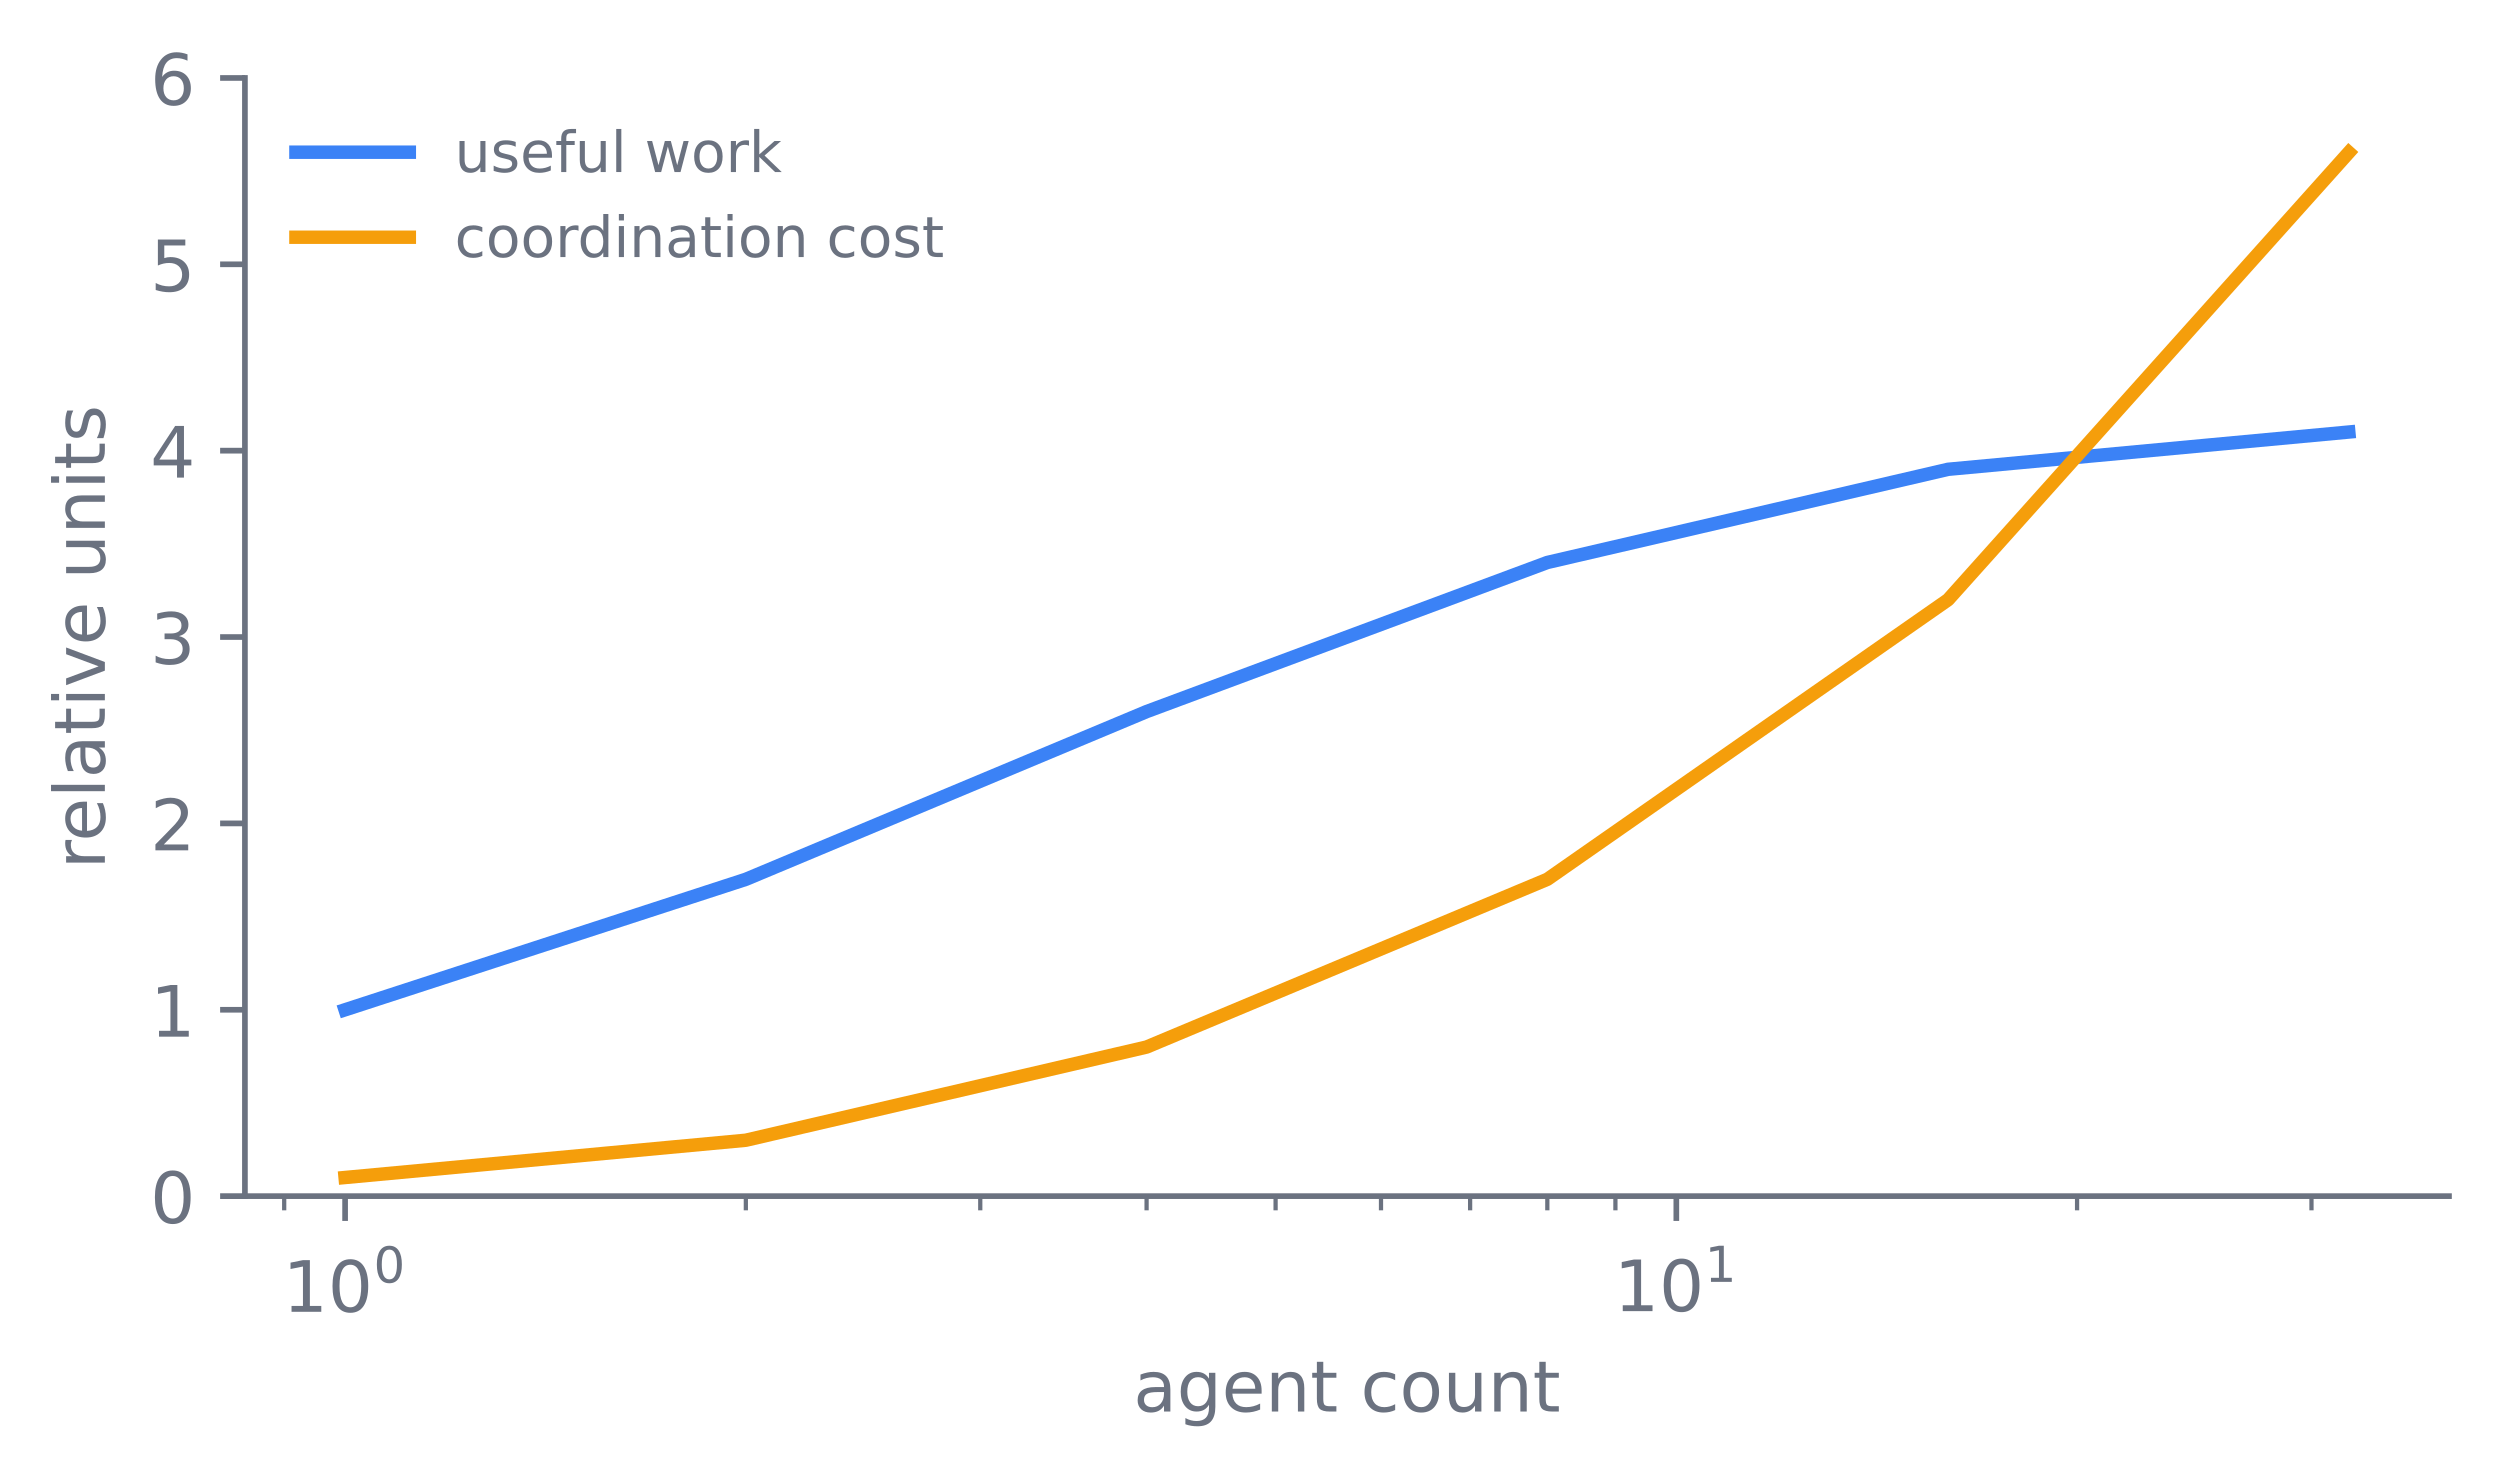
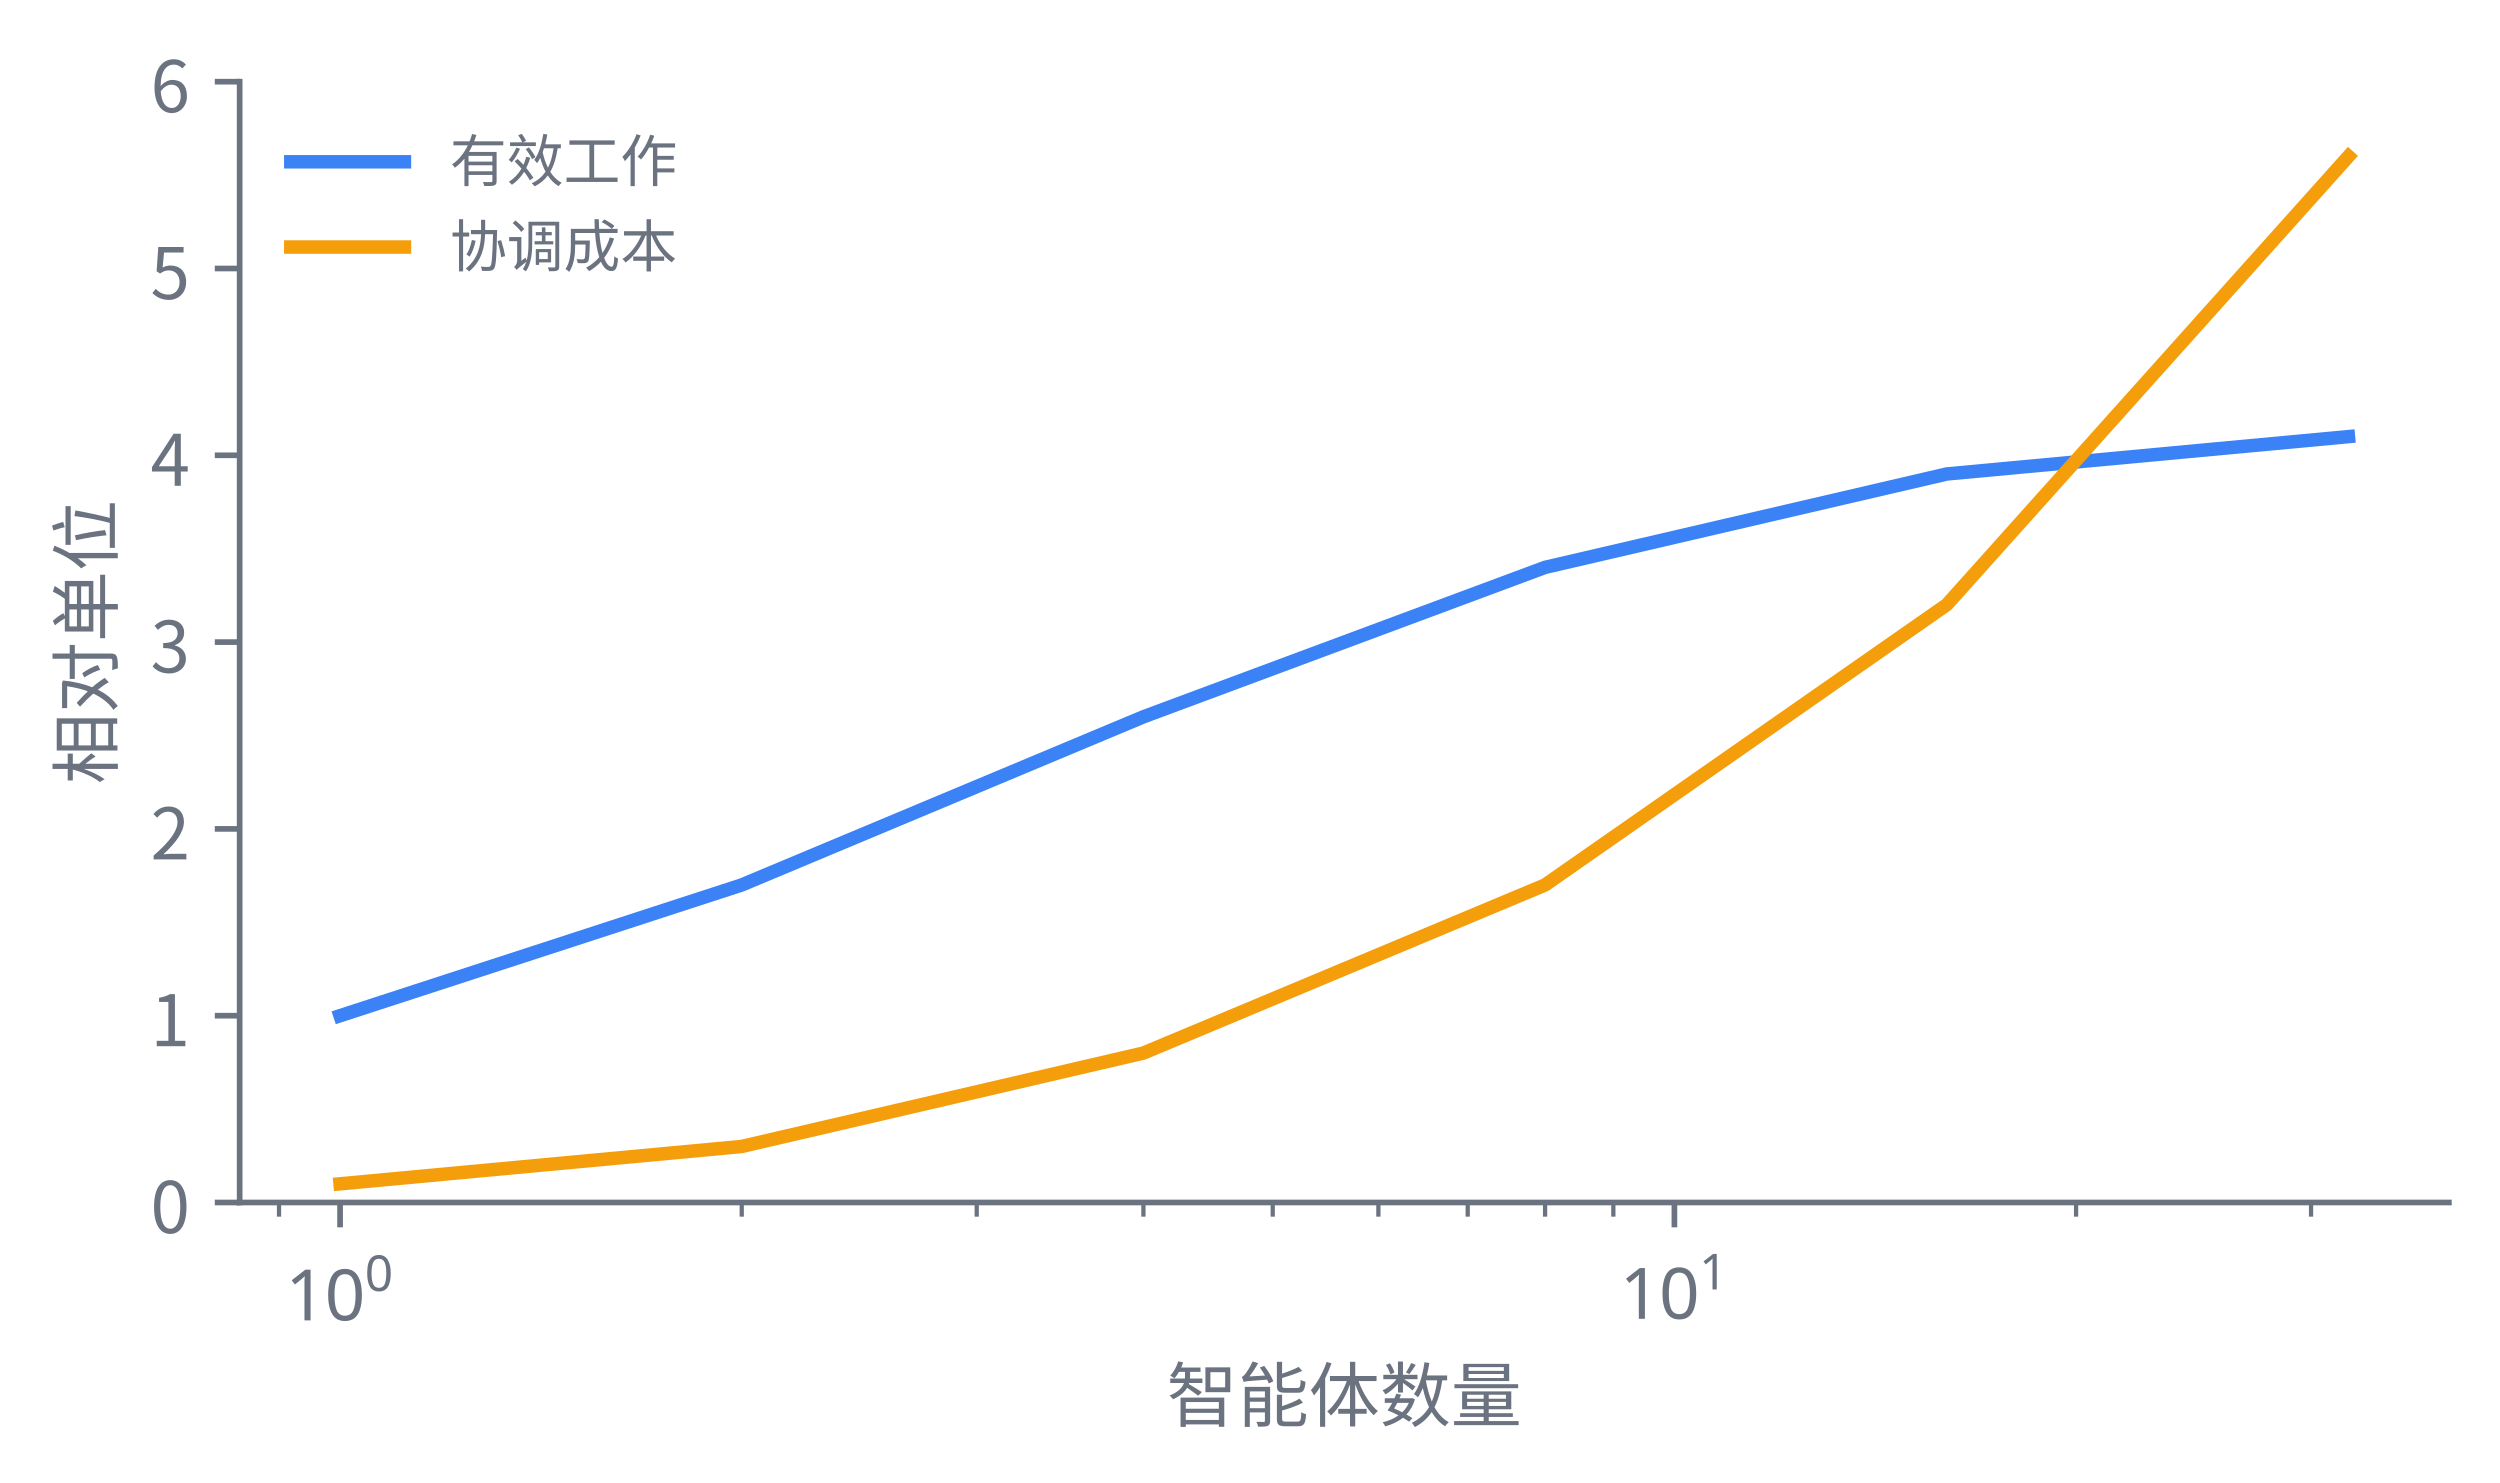
- <svg xmlns="http://www.w3.org/2000/svg" xmlns:xlink="http://www.w3.org/1999/xlink" width="352.8pt" height="208.8pt" viewBox="0 0 352.8 208.8" version="1.1">
+ <svg xmlns="http://www.w3.org/2000/svg" xmlns:xlink="http://www.w3.org/1999/xlink" width="351.977pt" height="208.699pt" viewBox="0 0 351.977 208.699" version="1.1">
  <defs>
    <style type="text/css">*{stroke-linejoin: round; stroke-linecap: butt}</style>
  </defs>
  <g id="figure_1">
    <g id="patch_1">
-       <path d="M 0 208.8  L 352.8 208.8  L 352.8 0  L 0 0  L 0 208.8  z " style="fill: none" />
+       <path d="M 0 208.699  L 351.977 208.699  L 351.977 0  L 0 0  L 0 208.699  z " style="fill: none" />
    </g>
    <g id="axes_1">
      <g id="patch_2">
-         <path d="M 34.563 168.798  L 345.6 168.798  L 345.6 10.999  L 34.563 10.999  L 34.563 168.798  z " style="fill: none" />
+         <path d="M 33.741 169.299  L 344.777 169.299  L 344.777 11.5  L 33.741 11.5  L 33.741 169.299  z " style="fill: none" />
      </g>
      <g id="matplotlib.axis_1">
        <g id="xtick_1">
          <g id="line2d_1">
            <defs>
-               <path id="mbbdcea13b1" d="M 0 0  L 0 3.5  " style="stroke: #6b7280; stroke-width: 0.8" />
+               <path id="m02c5853811" d="M 0 0  L 0 3.5  " style="stroke: #6b7280; stroke-width: 0.8" />
            </defs>
            <g>
-               <use xlink:href="#mbbdcea13b1" x="48.701" y="168.798" style="fill: #6b7280; stroke: #6b7280; stroke-width: 0.8" />
+               <use xlink:href="#m02c5853811" x="47.879" y="169.299" style="fill: #6b7280; stroke: #6b7280; stroke-width: 0.8" />
            </g>
          </g>
          <g id="text_1">
-             <g style="fill: #6b7280" transform="translate(39.90131 185.1977) scale(0.1 -0.1)">
-               <defs>
-                 <path id="DejaVuSans-14" d="M 794 531  L 1825 531  L 1825 4091  L 703 3866  L 703 4441  L 1819 4666  L 2450 4666  L 2450 531  L 3481 531  L 3481 0  L 794 0  L 794 531  z " transform="scale(0.015625)" />
-                 <path id="DejaVuSans-13" d="M 2034 4250  Q 1547 4250 1301 3770  Q 1056 3291 1056 2328  Q 1056 1369 1301 889  Q 1547 409 2034 409  Q 2525 409 2770 889  Q 3016 1369 3016 2328  Q 3016 3291 2770 3770  Q 2525 4250 2034 4250  z M 2034 4750  Q 2819 4750 3233 4129  Q 3647 3509 3647 2328  Q 3647 1150 3233 529  Q 2819 -91 2034 -91  Q 1250 -91 836 529  Q 422 1150 422 2328  Q 422 3509 836 4129  Q 1250 4750 2034 4750  z " transform="scale(0.015625)" />
-               </defs>
-               <use xlink:href="#DejaVuSans-14" transform="translate(0 0.746875)" />
-               <use xlink:href="#DejaVuSans-13" transform="translate(63.62305 0.746875)" />
-               <use xlink:href="#DejaVuSans-13" transform="translate(128.2031 42.04688) scale(0.7)" />
+             <g style="fill: #6b7280" transform="translate(40.17866 186.0988)">
+               <text>
+                 <tspan x="0" y="-0.204" style="font-size: 10px; font-family: 'Heiti SC'; fill: #6b7280">1</tspan>
+                 <tspan x="5.54" y="-0.204" style="font-size: 10px; font-family: 'Heiti SC'; fill: #6b7280">0</tspan>
+                 <tspan x="11.176" y="-4.334" style="font-size: 7px; font-family: 'Heiti SC'; fill: #6b7280">0</tspan>
+               </text>
            </g>
          </g>
        </g>
        <g id="xtick_2">
          <g id="line2d_2">
            <g>
-               <use xlink:href="#mbbdcea13b1" x="236.563" y="168.798" style="fill: #6b7280; stroke: #6b7280; stroke-width: 0.8" />
+               <use xlink:href="#m02c5853811" x="235.741" y="169.299" style="fill: #6b7280; stroke: #6b7280; stroke-width: 0.8" />
            </g>
          </g>
          <g id="text_2">
-             <g style="fill: #6b7280" transform="translate(227.7634 185.0977) scale(0.1 -0.1)">
-               <use xlink:href="#DejaVuSans-14" transform="translate(0 0.665625)" />
-               <use xlink:href="#DejaVuSans-13" transform="translate(63.62305 0.665625)" />
-               <use xlink:href="#DejaVuSans-14" transform="translate(128.2031 41.96563) scale(0.7)" />
+             <g style="fill: #6b7280" transform="translate(228.0408 185.9988)">
+               <text>
+                 <tspan x="0" y="-0.325" style="font-size: 10px; font-family: 'Heiti SC'; fill: #6b7280">1</tspan>
+                 <tspan x="5.54" y="-0.325" style="font-size: 10px; font-family: 'Heiti SC'; fill: #6b7280">0</tspan>
+                 <tspan x="11.176" y="-4.455" style="font-size: 7px; font-family: 'Heiti SC'; fill: #6b7280">1</tspan>
+               </text>
            </g>
          </g>
        </g>
        <g id="xtick_3">
          <g id="line2d_3">
            <defs>
-               <path id="m5a3cbc19f8" d="M 0 0  L 0 2  " style="stroke: #6b7280; stroke-width: 0.6" />
+               <path id="m0f5b519bb9" d="M 0 0  L 0 2  " style="stroke: #6b7280; stroke-width: 0.6" />
            </defs>
            <g>
-               <use xlink:href="#m5a3cbc19f8" x="40.105" y="168.798" style="fill: #6b7280; stroke: #6b7280; stroke-width: 0.6" />
+               <use xlink:href="#m0f5b519bb9" x="39.283" y="169.299" style="fill: #6b7280; stroke: #6b7280; stroke-width: 0.6" />
            </g>
          </g>
        </g>
        <g id="xtick_4">
          <g id="line2d_4">
            <g>
-               <use xlink:href="#m5a3cbc19f8" x="105.253" y="168.798" style="fill: #6b7280; stroke: #6b7280; stroke-width: 0.6" />
+               <use xlink:href="#m0f5b519bb9" x="104.431" y="169.299" style="fill: #6b7280; stroke: #6b7280; stroke-width: 0.6" />
            </g>
          </g>
        </g>
        <g id="xtick_5">
          <g id="line2d_5">
            <g>
-               <use xlink:href="#m5a3cbc19f8" x="138.334" y="168.798" style="fill: #6b7280; stroke: #6b7280; stroke-width: 0.6" />
+               <use xlink:href="#m0f5b519bb9" x="137.512" y="169.299" style="fill: #6b7280; stroke: #6b7280; stroke-width: 0.6" />
            </g>
          </g>
        </g>
        <g id="xtick_6">
          <g id="line2d_6">
            <g>
-               <use xlink:href="#m5a3cbc19f8" x="161.806" y="168.798" style="fill: #6b7280; stroke: #6b7280; stroke-width: 0.6" />
+               <use xlink:href="#m0f5b519bb9" x="160.983" y="169.299" style="fill: #6b7280; stroke: #6b7280; stroke-width: 0.6" />
            </g>
          </g>
        </g>
        <g id="xtick_7">
          <g id="line2d_7">
            <g>
-               <use xlink:href="#m5a3cbc19f8" x="180.011" y="168.798" style="fill: #6b7280; stroke: #6b7280; stroke-width: 0.6" />
+               <use xlink:href="#m0f5b519bb9" x="179.189" y="169.299" style="fill: #6b7280; stroke: #6b7280; stroke-width: 0.6" />
            </g>
          </g>
        </g>
        <g id="xtick_8">
          <g id="line2d_8">
            <g>
-               <use xlink:href="#m5a3cbc19f8" x="194.886" y="168.798" style="fill: #6b7280; stroke: #6b7280; stroke-width: 0.6" />
+               <use xlink:href="#m0f5b519bb9" x="194.064" y="169.299" style="fill: #6b7280; stroke: #6b7280; stroke-width: 0.6" />
            </g>
          </g>
        </g>
        <g id="xtick_9">
          <g id="line2d_9">
            <g>
-               <use xlink:href="#m5a3cbc19f8" x="207.463" y="168.798" style="fill: #6b7280; stroke: #6b7280; stroke-width: 0.6" />
+               <use xlink:href="#m0f5b519bb9" x="206.641" y="169.299" style="fill: #6b7280; stroke: #6b7280; stroke-width: 0.6" />
            </g>
          </g>
        </g>
        <g id="xtick_10">
          <g id="line2d_10">
            <g>
-               <use xlink:href="#m5a3cbc19f8" x="218.358" y="168.798" style="fill: #6b7280; stroke: #6b7280; stroke-width: 0.6" />
+               <use xlink:href="#m0f5b519bb9" x="217.535" y="169.299" style="fill: #6b7280; stroke: #6b7280; stroke-width: 0.6" />
            </g>
          </g>
        </g>
        <g id="xtick_11">
          <g id="line2d_11">
            <g>
-               <use xlink:href="#m5a3cbc19f8" x="227.967" y="168.798" style="fill: #6b7280; stroke: #6b7280; stroke-width: 0.6" />
+               <use xlink:href="#m0f5b519bb9" x="227.145" y="169.299" style="fill: #6b7280; stroke: #6b7280; stroke-width: 0.6" />
            </g>
          </g>
        </g>
        <g id="xtick_12">
          <g id="line2d_12">
            <g>
-               <use xlink:href="#m5a3cbc19f8" x="293.116" y="168.798" style="fill: #6b7280; stroke: #6b7280; stroke-width: 0.6" />
+               <use xlink:href="#m0f5b519bb9" x="292.293" y="169.299" style="fill: #6b7280; stroke: #6b7280; stroke-width: 0.6" />
            </g>
          </g>
        </g>
        <g id="xtick_13">
          <g id="line2d_13">
            <g>
-               <use xlink:href="#m5a3cbc19f8" x="326.196" y="168.798" style="fill: #6b7280; stroke: #6b7280; stroke-width: 0.6" />
+               <use xlink:href="#m0f5b519bb9" x="325.374" y="169.299" style="fill: #6b7280; stroke: #6b7280; stroke-width: 0.6" />
            </g>
          </g>
        </g>
        <g id="text_3">
-           <g style="fill: #6b7280" transform="translate(159.9426 199.1977) scale(0.1 -0.1)">
-             <defs>
-               <path id="DejaVuSans-44" d="M 2194 1759  Q 1497 1759 1228 1600  Q 959 1441 959 1056  Q 959 750 1161 570  Q 1363 391 1709 391  Q 2188 391 2477 730  Q 2766 1069 2766 1631  L 2766 1759  L 2194 1759  z M 3341 1997  L 3341 0  L 2766 0  L 2766 531  Q 2569 213 2275 61  Q 1981 -91 1556 -91  Q 1019 -91 701 211  Q 384 513 384 1019  Q 384 1609 779 1909  Q 1175 2209 1959 2209  L 2766 2209  L 2766 2266  Q 2766 2663 2505 2880  Q 2244 3097 1772 3097  Q 1472 3097 1187 3025  Q 903 2953 641 2809  L 641 3341  Q 956 3463 1253 3523  Q 1550 3584 1831 3584  Q 2591 3584 2966 3190  Q 3341 2797 3341 1997  z " transform="scale(0.015625)" />
-               <path id="DejaVuSans-4a" d="M 2906 1791  Q 2906 2416 2648 2759  Q 2391 3103 1925 3103  Q 1463 3103 1205 2759  Q 947 2416 947 1791  Q 947 1169 1205 825  Q 1463 481 1925 481  Q 2391 481 2648 825  Q 2906 1169 2906 1791  z M 3481 434  Q 3481 -459 3084 -895  Q 2688 -1331 1869 -1331  Q 1566 -1331 1297 -1286  Q 1028 -1241 775 -1147  L 775 -588  Q 1028 -725 1275 -790  Q 1522 -856 1778 -856  Q 2344 -856 2625 -561  Q 2906 -266 2906 331  L 2906 616  Q 2728 306 2450 153  Q 2172 0 1784 0  Q 1141 0 747 490  Q 353 981 353 1791  Q 353 2603 747 3093  Q 1141 3584 1784 3584  Q 2172 3584 2450 3431  Q 2728 3278 2906 2969  L 2906 3500  L 3481 3500  L 3481 434  z " transform="scale(0.015625)" />
-               <path id="DejaVuSans-48" d="M 3597 1894  L 3597 1613  L 953 1613  Q 991 1019 1311 708  Q 1631 397 2203 397  Q 2534 397 2845 478  Q 3156 559 3463 722  L 3463 178  Q 3153 47 2828 -22  Q 2503 -91 2169 -91  Q 1331 -91 842 396  Q 353 884 353 1716  Q 353 2575 817 3079  Q 1281 3584 2069 3584  Q 2775 3584 3186 3129  Q 3597 2675 3597 1894  z M 3022 2063  Q 3016 2534 2758 2815  Q 2500 3097 2075 3097  Q 1594 3097 1305 2825  Q 1016 2553 972 2059  L 3022 2063  z " transform="scale(0.015625)" />
-               <path id="DejaVuSans-51" d="M 3513 2113  L 3513 0  L 2938 0  L 2938 2094  Q 2938 2591 2744 2837  Q 2550 3084 2163 3084  Q 1697 3084 1428 2787  Q 1159 2491 1159 1978  L 1159 0  L 581 0  L 581 3500  L 1159 3500  L 1159 2956  Q 1366 3272 1645 3428  Q 1925 3584 2291 3584  Q 2894 3584 3203 3211  Q 3513 2838 3513 2113  z " transform="scale(0.015625)" />
-               <path id="DejaVuSans-57" d="M 1172 4494  L 1172 3500  L 2356 3500  L 2356 3053  L 1172 3053  L 1172 1153  Q 1172 725 1289 603  Q 1406 481 1766 481  L 2356 481  L 2356 0  L 1766 0  Q 1100 0 847 248  Q 594 497 594 1153  L 594 3053  L 172 3053  L 172 3500  L 594 3500  L 594 4494  L 1172 4494  z " transform="scale(0.015625)" />
-               <path id="DejaVuSans-3" transform="scale(0.015625)" />
-               <path id="DejaVuSans-46" d="M 3122 3366  L 3122 2828  Q 2878 2963 2633 3030  Q 2388 3097 2138 3097  Q 1578 3097 1268 2742  Q 959 2388 959 1747  Q 959 1106 1268 751  Q 1578 397 2138 397  Q 2388 397 2633 464  Q 2878 531 3122 666  L 3122 134  Q 2881 22 2623 -34  Q 2366 -91 2075 -91  Q 1284 -91 818 406  Q 353 903 353 1747  Q 353 2603 823 3093  Q 1294 3584 2113 3584  Q 2378 3584 2631 3529  Q 2884 3475 3122 3366  z " transform="scale(0.015625)" />
-               <path id="DejaVuSans-52" d="M 1959 3097  Q 1497 3097 1228 2736  Q 959 2375 959 1747  Q 959 1119 1226 758  Q 1494 397 1959 397  Q 2419 397 2687 759  Q 2956 1122 2956 1747  Q 2956 2369 2687 2733  Q 2419 3097 1959 3097  z M 1959 3584  Q 2709 3584 3137 3096  Q 3566 2609 3566 1747  Q 3566 888 3137 398  Q 2709 -91 1959 -91  Q 1206 -91 779 398  Q 353 888 353 1747  Q 353 2609 779 3096  Q 1206 3584 1959 3584  z " transform="scale(0.015625)" />
-               <path id="DejaVuSans-58" d="M 544 1381  L 544 3500  L 1119 3500  L 1119 1403  Q 1119 906 1312 657  Q 1506 409 1894 409  Q 2359 409 2629 706  Q 2900 1003 2900 1516  L 2900 3500  L 3475 3500  L 3475 0  L 2900 0  L 2900 538  Q 2691 219 2414 64  Q 2138 -91 1772 -91  Q 1169 -91 856 284  Q 544 659 544 1381  z M 1991 3584  L 1991 3584  z " transform="scale(0.015625)" />
-             </defs>
-             <use xlink:href="#DejaVuSans-44" />
-             <use xlink:href="#DejaVuSans-4a" transform="translate(61.28125 0)" />
-             <use xlink:href="#DejaVuSans-48" transform="translate(124.7656 0)" />
-             <use xlink:href="#DejaVuSans-51" transform="translate(186.2969 0)" />
-             <use xlink:href="#DejaVuSans-57" transform="translate(249.6719 0)" />
-             <use xlink:href="#DejaVuSans-3" transform="translate(288.875 0)" />
-             <use xlink:href="#DejaVuSans-46" transform="translate(320.6562 0)" />
-             <use xlink:href="#DejaVuSans-52" transform="translate(375.6406 0)" />
-             <use xlink:href="#DejaVuSans-58" transform="translate(436.8281 0)" />
-             <use xlink:href="#DejaVuSans-51" transform="translate(500.2031 0)" />
-             <use xlink:href="#DejaVuSans-57" transform="translate(563.5781 0)" />
-           </g>
+           <text style="font-size: 10px; font-family: 'PingFang SC', 'Heiti SC', 'STHeiti', 'Noto Sans CJK SC', 'Microsoft YaHei', 'SimHei', 'Arial Unicode MS', 'DejaVu Sans', sans-serif; text-anchor: middle; fill: #6b7280" x="189.259" y="200.099" transform="rotate(-0 189.259 200.0988)">智能体数量</text>
        </g>
      </g>
      <g id="matplotlib.axis_2">
        <g id="ytick_1">
          <g id="line2d_14">
            <defs>
-               <path id="m455e6e3bff" d="M 0 0  L -3.5 0  " style="stroke: #6b7280; stroke-width: 0.8" />
+               <path id="m5013d4cf79" d="M 0 0  L -3.5 0  " style="stroke: #6b7280; stroke-width: 0.8" />
            </defs>
            <g>
-               <use xlink:href="#m455e6e3bff" x="34.563" y="168.798" style="fill: #6b7280; stroke: #6b7280; stroke-width: 0.8" />
+               <use xlink:href="#m5013d4cf79" x="33.741" y="169.299" style="fill: #6b7280; stroke: #6b7280; stroke-width: 0.8" />
            </g>
          </g>
          <g id="text_4">
-             <g style="fill: #6b7280" transform="translate(21.20078 172.5965) scale(0.1 -0.1)">
-               <use xlink:href="#DejaVuSans-13" />
-             </g>
+             <text style="font-size: 10px; font-family: 'PingFang SC', 'Heiti SC', 'STHeiti', 'Noto Sans CJK SC', 'Microsoft YaHei', 'SimHei', 'Arial Unicode MS', 'DejaVu Sans', sans-serif; text-anchor: end; fill: #6b7280" x="26.741" y="173.599" transform="rotate(-0 26.74063 173.5988)">0</text>
          </g>
        </g>
        <g id="ytick_2">
          <g id="line2d_15">
            <g>
-               <use xlink:href="#m455e6e3bff" x="34.563" y="142.498" style="fill: #6b7280; stroke: #6b7280; stroke-width: 0.8" />
+               <use xlink:href="#m5013d4cf79" x="33.741" y="142.999" style="fill: #6b7280; stroke: #6b7280; stroke-width: 0.8" />
            </g>
          </g>
          <g id="text_5">
-             <g style="fill: #6b7280" transform="translate(21.20078 146.2967) scale(0.1 -0.1)">
-               <use xlink:href="#DejaVuSans-14" />
-             </g>
+             <text style="font-size: 10px; font-family: 'PingFang SC', 'Heiti SC', 'STHeiti', 'Noto Sans CJK SC', 'Microsoft YaHei', 'SimHei', 'Arial Unicode MS', 'DejaVu Sans', sans-serif; text-anchor: end; fill: #6b7280" x="26.741" y="147.299" transform="rotate(-0 26.74063 147.299)">1</text>
          </g>
        </g>
        <g id="ytick_3">
          <g id="line2d_16">
            <g>
-               <use xlink:href="#m455e6e3bff" x="34.563" y="116.198" style="fill: #6b7280; stroke: #6b7280; stroke-width: 0.8" />
+               <use xlink:href="#m5013d4cf79" x="33.741" y="116.699" style="fill: #6b7280; stroke: #6b7280; stroke-width: 0.8" />
            </g>
          </g>
          <g id="text_6">
-             <g style="fill: #6b7280" transform="translate(21.20078 119.9969) scale(0.1 -0.1)">
-               <defs>
-                 <path id="DejaVuSans-15" d="M 1228 531  L 3431 531  L 3431 0  L 469 0  L 469 531  Q 828 903 1448 1529  Q 2069 2156 2228 2338  Q 2531 2678 2651 2914  Q 2772 3150 2772 3378  Q 2772 3750 2511 3984  Q 2250 4219 1831 4219  Q 1534 4219 1204 4116  Q 875 4013 500 3803  L 500 4441  Q 881 4594 1212 4672  Q 1544 4750 1819 4750  Q 2544 4750 2975 4387  Q 3406 4025 3406 3419  Q 3406 3131 3298 2873  Q 3191 2616 2906 2266  Q 2828 2175 2409 1742  Q 1991 1309 1228 531  z " transform="scale(0.015625)" />
-               </defs>
-               <use xlink:href="#DejaVuSans-15" />
-             </g>
+             <text style="font-size: 10px; font-family: 'PingFang SC', 'Heiti SC', 'STHeiti', 'Noto Sans CJK SC', 'Microsoft YaHei', 'SimHei', 'Arial Unicode MS', 'DejaVu Sans', sans-serif; text-anchor: end; fill: #6b7280" x="26.741" y="120.999" transform="rotate(-0 26.74063 120.9992)">2</text>
          </g>
        </g>
        <g id="ytick_4">
          <g id="line2d_17">
            <g>
-               <use xlink:href="#m455e6e3bff" x="34.563" y="89.898" style="fill: #6b7280; stroke: #6b7280; stroke-width: 0.8" />
+               <use xlink:href="#m5013d4cf79" x="33.741" y="90.399" style="fill: #6b7280; stroke: #6b7280; stroke-width: 0.8" />
            </g>
          </g>
          <g id="text_7">
-             <g style="fill: #6b7280" transform="translate(21.20078 93.69707) scale(0.1 -0.1)">
-               <defs>
-                 <path id="DejaVuSans-16" d="M 2597 2516  Q 3050 2419 3304 2112  Q 3559 1806 3559 1356  Q 3559 666 3084 287  Q 2609 -91 1734 -91  Q 1441 -91 1130 -33  Q 819 25 488 141  L 488 750  Q 750 597 1062 519  Q 1375 441 1716 441  Q 2309 441 2620 675  Q 2931 909 2931 1356  Q 2931 1769 2642 2001  Q 2353 2234 1838 2234  L 1294 2234  L 1294 2753  L 1863 2753  Q 2328 2753 2575 2939  Q 2822 3125 2822 3475  Q 2822 3834 2567 4026  Q 2313 4219 1838 4219  Q 1578 4219 1281 4162  Q 984 4106 628 3988  L 628 4550  Q 988 4650 1302 4700  Q 1616 4750 1894 4750  Q 2613 4750 3031 4423  Q 3450 4097 3450 3541  Q 3450 3153 3228 2886  Q 3006 2619 2597 2516  z " transform="scale(0.015625)" />
-               </defs>
-               <use xlink:href="#DejaVuSans-16" />
-             </g>
+             <text style="font-size: 10px; font-family: 'PingFang SC', 'Heiti SC', 'STHeiti', 'Noto Sans CJK SC', 'Microsoft YaHei', 'SimHei', 'Arial Unicode MS', 'DejaVu Sans', sans-serif; text-anchor: end; fill: #6b7280" x="26.741" y="94.699" transform="rotate(-0 26.74063 94.69941)">3</text>
          </g>
        </g>
        <g id="ytick_5">
          <g id="line2d_18">
            <g>
-               <use xlink:href="#m455e6e3bff" x="34.563" y="63.598" style="fill: #6b7280; stroke: #6b7280; stroke-width: 0.8" />
+               <use xlink:href="#m5013d4cf79" x="33.741" y="64.1" style="fill: #6b7280; stroke: #6b7280; stroke-width: 0.8" />
            </g>
          </g>
          <g id="text_8">
-             <g style="fill: #6b7280" transform="translate(21.20078 67.39727) scale(0.1 -0.1)">
-               <defs>
-                 <path id="DejaVuSans-17" d="M 2419 4116  L 825 1625  L 2419 1625  L 2419 4116  z M 2253 4666  L 3047 4666  L 3047 1625  L 3713 1625  L 3713 1100  L 3047 1100  L 3047 0  L 2419 0  L 2419 1100  L 313 1100  L 313 1709  L 2253 4666  z " transform="scale(0.015625)" />
-               </defs>
-               <use xlink:href="#DejaVuSans-17" />
-             </g>
+             <text style="font-size: 10px; font-family: 'PingFang SC', 'Heiti SC', 'STHeiti', 'Noto Sans CJK SC', 'Microsoft YaHei', 'SimHei', 'Arial Unicode MS', 'DejaVu Sans', sans-serif; text-anchor: end; fill: #6b7280" x="26.741" y="68.4" transform="rotate(-0 26.74063 68.39961)">4</text>
          </g>
        </g>
        <g id="ytick_6">
          <g id="line2d_19">
            <g>
-               <use xlink:href="#m455e6e3bff" x="34.563" y="37.299" style="fill: #6b7280; stroke: #6b7280; stroke-width: 0.8" />
+               <use xlink:href="#m5013d4cf79" x="33.741" y="37.8" style="fill: #6b7280; stroke: #6b7280; stroke-width: 0.8" />
            </g>
          </g>
          <g id="text_9">
-             <g style="fill: #6b7280" transform="translate(21.20078 41.09746) scale(0.1 -0.1)">
-               <defs>
-                 <path id="DejaVuSans-18" d="M 691 4666  L 3169 4666  L 3169 4134  L 1269 4134  L 1269 2991  Q 1406 3038 1543 3061  Q 1681 3084 1819 3084  Q 2600 3084 3056 2656  Q 3513 2228 3513 1497  Q 3513 744 3044 326  Q 2575 -91 1722 -91  Q 1428 -91 1123 -41  Q 819 9 494 109  L 494 744  Q 775 591 1075 516  Q 1375 441 1709 441  Q 2250 441 2565 725  Q 2881 1009 2881 1497  Q 2881 1984 2565 2268  Q 2250 2553 1709 2553  Q 1456 2553 1204 2497  Q 953 2441 691 2322  L 691 4666  z " transform="scale(0.015625)" />
-               </defs>
-               <use xlink:href="#DejaVuSans-18" />
-             </g>
+             <text style="font-size: 10px; font-family: 'PingFang SC', 'Heiti SC', 'STHeiti', 'Noto Sans CJK SC', 'Microsoft YaHei', 'SimHei', 'Arial Unicode MS', 'DejaVu Sans', sans-serif; text-anchor: end; fill: #6b7280" x="26.741" y="42.1" transform="rotate(-0 26.74063 42.09981)">5</text>
          </g>
        </g>
        <g id="ytick_7">
          <g id="line2d_20">
            <g>
-               <use xlink:href="#m455e6e3bff" x="34.563" y="10.999" style="fill: #6b7280; stroke: #6b7280; stroke-width: 0.8" />
+               <use xlink:href="#m5013d4cf79" x="33.741" y="11.5" style="fill: #6b7280; stroke: #6b7280; stroke-width: 0.8" />
            </g>
          </g>
          <g id="text_10">
-             <g style="fill: #6b7280" transform="translate(21.20078 14.79766) scale(0.1 -0.1)">
-               <defs>
-                 <path id="DejaVuSans-19" d="M 2113 2584  Q 1688 2584 1439 2293  Q 1191 2003 1191 1497  Q 1191 994 1439 701  Q 1688 409 2113 409  Q 2538 409 2786 701  Q 3034 994 3034 1497  Q 3034 2003 2786 2293  Q 2538 2584 2113 2584  z M 3366 4563  L 3366 3988  Q 3128 4100 2886 4159  Q 2644 4219 2406 4219  Q 1781 4219 1451 3797  Q 1122 3375 1075 2522  Q 1259 2794 1537 2939  Q 1816 3084 2150 3084  Q 2853 3084 3261 2657  Q 3669 2231 3669 1497  Q 3669 778 3244 343  Q 2819 -91 2113 -91  Q 1303 -91 875 529  Q 447 1150 447 2328  Q 447 3434 972 4092  Q 1497 4750 2381 4750  Q 2619 4750 2861 4703  Q 3103 4656 3366 4563  z " transform="scale(0.015625)" />
-               </defs>
-               <use xlink:href="#DejaVuSans-19" />
-             </g>
+             <text style="font-size: 10px; font-family: 'PingFang SC', 'Heiti SC', 'STHeiti', 'Noto Sans CJK SC', 'Microsoft YaHei', 'SimHei', 'Arial Unicode MS', 'DejaVu Sans', sans-serif; text-anchor: end; fill: #6b7280" x="26.741" y="15.8" transform="rotate(-0 26.74063 15.8)">6</text>
          </g>
        </g>
        <g id="text_11">
-           <g style="fill: #6b7280" transform="translate(14.79844 122.6389) rotate(-90) scale(0.1 -0.1)">
-             <defs>
-               <path id="DejaVuSans-55" d="M 2631 2963  Q 2534 3019 2420 3045  Q 2306 3072 2169 3072  Q 1681 3072 1420 2755  Q 1159 2438 1159 1844  L 1159 0  L 581 0  L 581 3500  L 1159 3500  L 1159 2956  Q 1341 3275 1631 3429  Q 1922 3584 2338 3584  Q 2397 3584 2469 3576  Q 2541 3569 2628 3553  L 2631 2963  z " transform="scale(0.015625)" />
-               <path id="DejaVuSans-4f" d="M 603 4863  L 1178 4863  L 1178 0  L 603 0  L 603 4863  z " transform="scale(0.015625)" />
-               <path id="DejaVuSans-4c" d="M 603 3500  L 1178 3500  L 1178 0  L 603 0  L 603 3500  z M 603 4863  L 1178 4863  L 1178 4134  L 603 4134  L 603 4863  z " transform="scale(0.015625)" />
-               <path id="DejaVuSans-59" d="M 191 3500  L 800 3500  L 1894 563  L 2988 3500  L 3597 3500  L 2284 0  L 1503 0  L 191 3500  z " transform="scale(0.015625)" />
-               <path id="DejaVuSans-56" d="M 2834 3397  L 2834 2853  Q 2591 2978 2328 3040  Q 2066 3103 1784 3103  Q 1356 3103 1142 2972  Q 928 2841 928 2578  Q 928 2378 1081 2264  Q 1234 2150 1697 2047  L 1894 2003  Q 2506 1872 2764 1633  Q 3022 1394 3022 966  Q 3022 478 2636 193  Q 2250 -91 1575 -91  Q 1294 -91 989 -36  Q 684 19 347 128  L 347 722  Q 666 556 975 473  Q 1284 391 1588 391  Q 1994 391 2212 530  Q 2431 669 2431 922  Q 2431 1156 2273 1281  Q 2116 1406 1581 1522  L 1381 1569  Q 847 1681 609 1914  Q 372 2147 372 2553  Q 372 3047 722 3315  Q 1072 3584 1716 3584  Q 2034 3584 2315 3537  Q 2597 3491 2834 3397  z " transform="scale(0.015625)" />
-             </defs>
-             <use xlink:href="#DejaVuSans-55" />
-             <use xlink:href="#DejaVuSans-48" transform="translate(38.90625 0)" />
-             <use xlink:href="#DejaVuSans-4f" transform="translate(100.4375 0)" />
-             <use xlink:href="#DejaVuSans-44" transform="translate(128.2188 0)" />
-             <use xlink:href="#DejaVuSans-57" transform="translate(189.5 0)" />
-             <use xlink:href="#DejaVuSans-4c" transform="translate(228.7031 0)" />
-             <use xlink:href="#DejaVuSans-59" transform="translate(256.4844 0)" />
-             <use xlink:href="#DejaVuSans-48" transform="translate(315.6719 0)" />
-             <use xlink:href="#DejaVuSans-3" transform="translate(377.2031 0)" />
-             <use xlink:href="#DejaVuSans-58" transform="translate(408.9844 0)" />
-             <use xlink:href="#DejaVuSans-51" transform="translate(472.3594 0)" />
-             <use xlink:href="#DejaVuSans-4c" transform="translate(535.7344 0)" />
-             <use xlink:href="#DejaVuSans-57" transform="translate(563.5156 0)" />
-             <use xlink:href="#DejaVuSans-56" transform="translate(602.7188 0)" />
-           </g>
+           <text style="font-size: 10px; font-family: 'PingFang SC', 'Heiti SC', 'STHeiti', 'Noto Sans CJK SC', 'Microsoft YaHei', 'SimHei', 'Arial Unicode MS', 'DejaVu Sans', sans-serif; text-anchor: middle; fill: #6b7280" x="15.8" y="90.399" transform="rotate(-90 15.8 90.39941)">相对单位</text>
        </g>
      </g>
      <g id="line2d_21">
-         <path d="M 48.701 142.498  L 105.253 124.088  L 161.806 100.418  L 218.358 79.378  L 274.91 66.228  L 331.462 60.968  " clip-path="url(#p9fb242bfcf)" style="fill: none; stroke: #3b82f6; stroke-width: 1.9; stroke-linecap: square" />
+         <path d="M 47.879 142.999  L 104.431 124.589  L 160.983 100.919  L 217.535 79.879  L 274.087 66.73  L 330.639 61.47  " clip-path="url(#p56c84a4a20)" style="fill: none; stroke: #3b82f6; stroke-width: 1.9; stroke-linecap: square" />
      </g>
      <g id="line2d_22">
-         <path d="M 48.701 166.168  L 105.253 160.908  L 161.806 147.758  L 218.358 124.088  L 274.91 84.638  L 331.462 21.519  " clip-path="url(#p9fb242bfcf)" style="fill: none; stroke: #f59e0b; stroke-width: 1.9; stroke-linecap: square" />
+         <path d="M 47.879 166.669  L 104.431 161.409  L 160.983 148.259  L 217.535 124.589  L 274.087 85.139  L 330.639 22.02  " clip-path="url(#p56c84a4a20)" style="fill: none; stroke: #f59e0b; stroke-width: 1.9; stroke-linecap: square" />
      </g>
      <g id="patch_3">
-         <path d="M 34.563 168.798  L 34.563 10.999  " style="fill: none; stroke: #6b7280; stroke-width: 0.8; stroke-linejoin: miter; stroke-linecap: square" />
+         <path d="M 33.741 169.299  L 33.741 11.5  " style="fill: none; stroke: #6b7280; stroke-width: 0.8; stroke-linejoin: miter; stroke-linecap: square" />
      </g>
      <g id="patch_4">
-         <path d="M 34.563 168.798  L 345.6 168.798  " style="fill: none; stroke: #6b7280; stroke-width: 0.8; stroke-linejoin: miter; stroke-linecap: square" />
+         <path d="M 33.741 169.299  L 344.777 169.299  " style="fill: none; stroke: #6b7280; stroke-width: 0.8; stroke-linejoin: miter; stroke-linecap: square" />
      </g>
      <g id="legend_1">
        <g id="line2d_23">
-           <path d="M 41.763 21.478  L 49.763 21.478  L 57.763 21.478  " style="fill: none; stroke: #3b82f6; stroke-width: 1.9; stroke-linecap: square" />
+           <path d="M 40.941 22.78  L 48.941 22.78  L 56.941 22.78  " style="fill: none; stroke: #3b82f6; stroke-width: 1.9; stroke-linecap: square" />
        </g>
        <g id="text_12">
-           <g style="fill: #6b7280" transform="translate(64.16328 24.27758) scale(0.08 -0.08)">
-             <defs>
-               <path id="DejaVuSans-49" d="M 2375 4863  L 2375 4384  L 1825 4384  Q 1516 4384 1395 4259  Q 1275 4134 1275 3809  L 1275 3500  L 2222 3500  L 2222 3053  L 1275 3053  L 1275 0  L 697 0  L 697 3053  L 147 3053  L 147 3500  L 697 3500  L 697 3744  Q 697 4328 969 4595  Q 1241 4863 1831 4863  L 2375 4863  z " transform="scale(0.015625)" />
-               <path id="DejaVuSans-5a" d="M 269 3500  L 844 3500  L 1563 769  L 2278 3500  L 2956 3500  L 3675 769  L 4391 3500  L 4966 3500  L 4050 0  L 3372 0  L 2619 2869  L 1863 0  L 1184 0  L 269 3500  z " transform="scale(0.015625)" />
-               <path id="DejaVuSans-4e" d="M 581 4863  L 1159 4863  L 1159 1991  L 2875 3500  L 3609 3500  L 1753 1863  L 3688 0  L 2938 0  L 1159 1709  L 1159 0  L 581 0  L 581 4863  z " transform="scale(0.015625)" />
-             </defs>
-             <use xlink:href="#DejaVuSans-58" />
-             <use xlink:href="#DejaVuSans-56" transform="translate(63.375 0)" />
-             <use xlink:href="#DejaVuSans-48" transform="translate(115.4688 0)" />
-             <use xlink:href="#DejaVuSans-49" transform="translate(177 0)" />
-             <use xlink:href="#DejaVuSans-58" transform="translate(212.2031 0)" />
-             <use xlink:href="#DejaVuSans-4f" transform="translate(275.5781 0)" />
-             <use xlink:href="#DejaVuSans-3" transform="translate(303.3594 0)" />
-             <use xlink:href="#DejaVuSans-5a" transform="translate(335.1406 0)" />
-             <use xlink:href="#DejaVuSans-52" transform="translate(416.9219 0)" />
-             <use xlink:href="#DejaVuSans-55" transform="translate(478.1094 0)" />
-             <use xlink:href="#DejaVuSans-4e" transform="translate(519.2188 0)" />
-           </g>
+           <text style="font-size: 8px; font-family: 'PingFang SC', 'Heiti SC', 'STHeiti', 'Noto Sans CJK SC', 'Microsoft YaHei', 'SimHei', 'Arial Unicode MS', 'DejaVu Sans', sans-serif; text-anchor: start; fill: #6b7280" x="63.341" y="25.58" transform="rotate(-0 63.34063 25.58)">有效工作</text>
        </g>
        <g id="line2d_24">
-           <path d="M 41.763 33.478  L 49.763 33.478  L 57.763 33.478  " style="fill: none; stroke: #f59e0b; stroke-width: 1.9; stroke-linecap: square" />
+           <path d="M 40.941 34.78  L 48.941 34.78  L 56.941 34.78  " style="fill: none; stroke: #f59e0b; stroke-width: 1.9; stroke-linecap: square" />
        </g>
        <g id="text_13">
-           <g style="fill: #6b7280" transform="translate(64.16328 36.2782) scale(0.08 -0.08)">
-             <defs>
-               <path id="DejaVuSans-47" d="M 2906 2969  L 2906 4863  L 3481 4863  L 3481 0  L 2906 0  L 2906 525  Q 2725 213 2448 61  Q 2172 -91 1784 -91  Q 1150 -91 751 415  Q 353 922 353 1747  Q 353 2572 751 3078  Q 1150 3584 1784 3584  Q 2172 3584 2448 3432  Q 2725 3281 2906 2969  z M 947 1747  Q 947 1113 1208 752  Q 1469 391 1925 391  Q 2381 391 2643 752  Q 2906 1113 2906 1747  Q 2906 2381 2643 2742  Q 2381 3103 1925 3103  Q 1469 3103 1208 2742  Q 947 2381 947 1747  z " transform="scale(0.015625)" />
-             </defs>
-             <use xlink:href="#DejaVuSans-46" />
-             <use xlink:href="#DejaVuSans-52" transform="translate(54.98438 0)" />
-             <use xlink:href="#DejaVuSans-52" transform="translate(116.1719 0)" />
-             <use xlink:href="#DejaVuSans-55" transform="translate(177.3594 0)" />
-             <use xlink:href="#DejaVuSans-47" transform="translate(216.7188 0)" />
-             <use xlink:href="#DejaVuSans-4c" transform="translate(280.2031 0)" />
-             <use xlink:href="#DejaVuSans-51" transform="translate(307.9844 0)" />
-             <use xlink:href="#DejaVuSans-44" transform="translate(371.3594 0)" />
-             <use xlink:href="#DejaVuSans-57" transform="translate(432.6406 0)" />
-             <use xlink:href="#DejaVuSans-4c" transform="translate(471.8438 0)" />
-             <use xlink:href="#DejaVuSans-52" transform="translate(499.625 0)" />
-             <use xlink:href="#DejaVuSans-51" transform="translate(560.8125 0)" />
-             <use xlink:href="#DejaVuSans-3" transform="translate(624.1875 0)" />
-             <use xlink:href="#DejaVuSans-46" transform="translate(655.9688 0)" />
-             <use xlink:href="#DejaVuSans-52" transform="translate(710.9531 0)" />
-             <use xlink:href="#DejaVuSans-56" transform="translate(772.1406 0)" />
-             <use xlink:href="#DejaVuSans-57" transform="translate(824.2344 0)" />
-           </g>
+           <text style="font-size: 8px; font-family: 'PingFang SC', 'Heiti SC', 'STHeiti', 'Noto Sans CJK SC', 'Microsoft YaHei', 'SimHei', 'Arial Unicode MS', 'DejaVu Sans', sans-serif; text-anchor: start; fill: #6b7280" x="63.341" y="37.58" transform="rotate(-0 63.34063 37.58)">协调成本</text>
        </g>
      </g>
    </g>
  </g>
  <defs>
-     <clipPath id="p9fb242bfcf">
-       <rect x="34.563" y="10.999" width="311.037" height="157.799" />
+     <clipPath id="p56c84a4a20">
+       <rect x="33.741" y="11.5" width="311.037" height="157.799" />
    </clipPath>
  </defs>
</svg>
